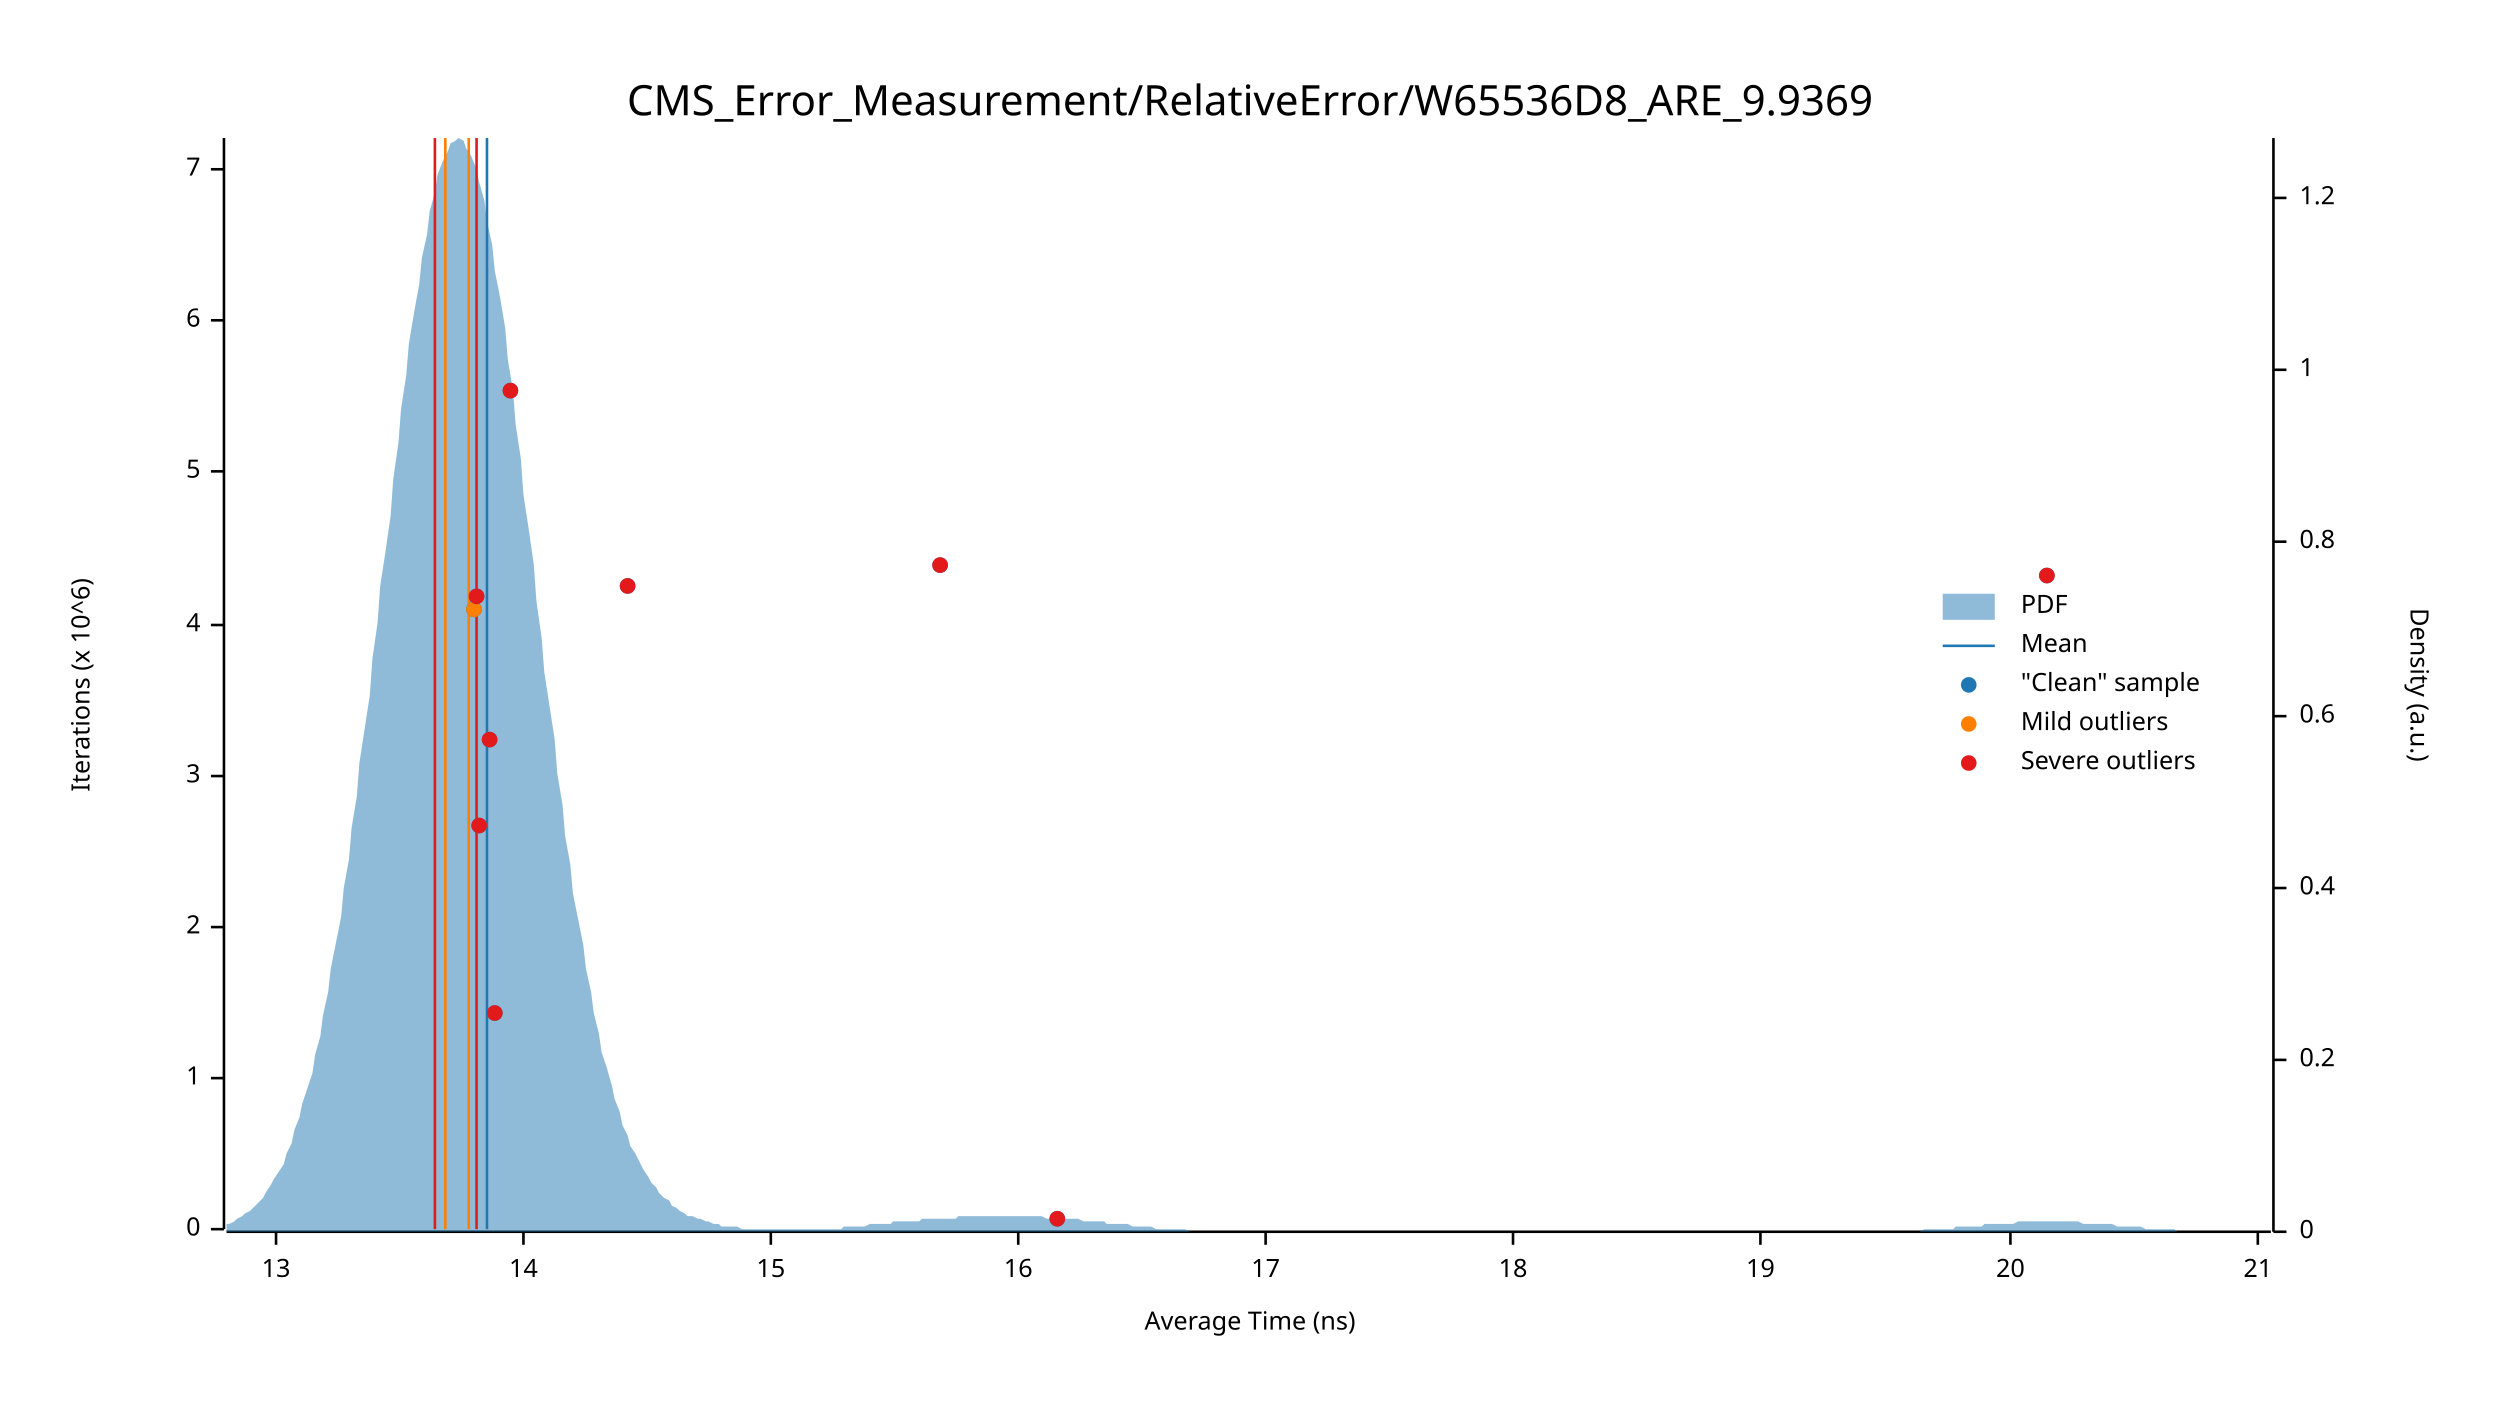
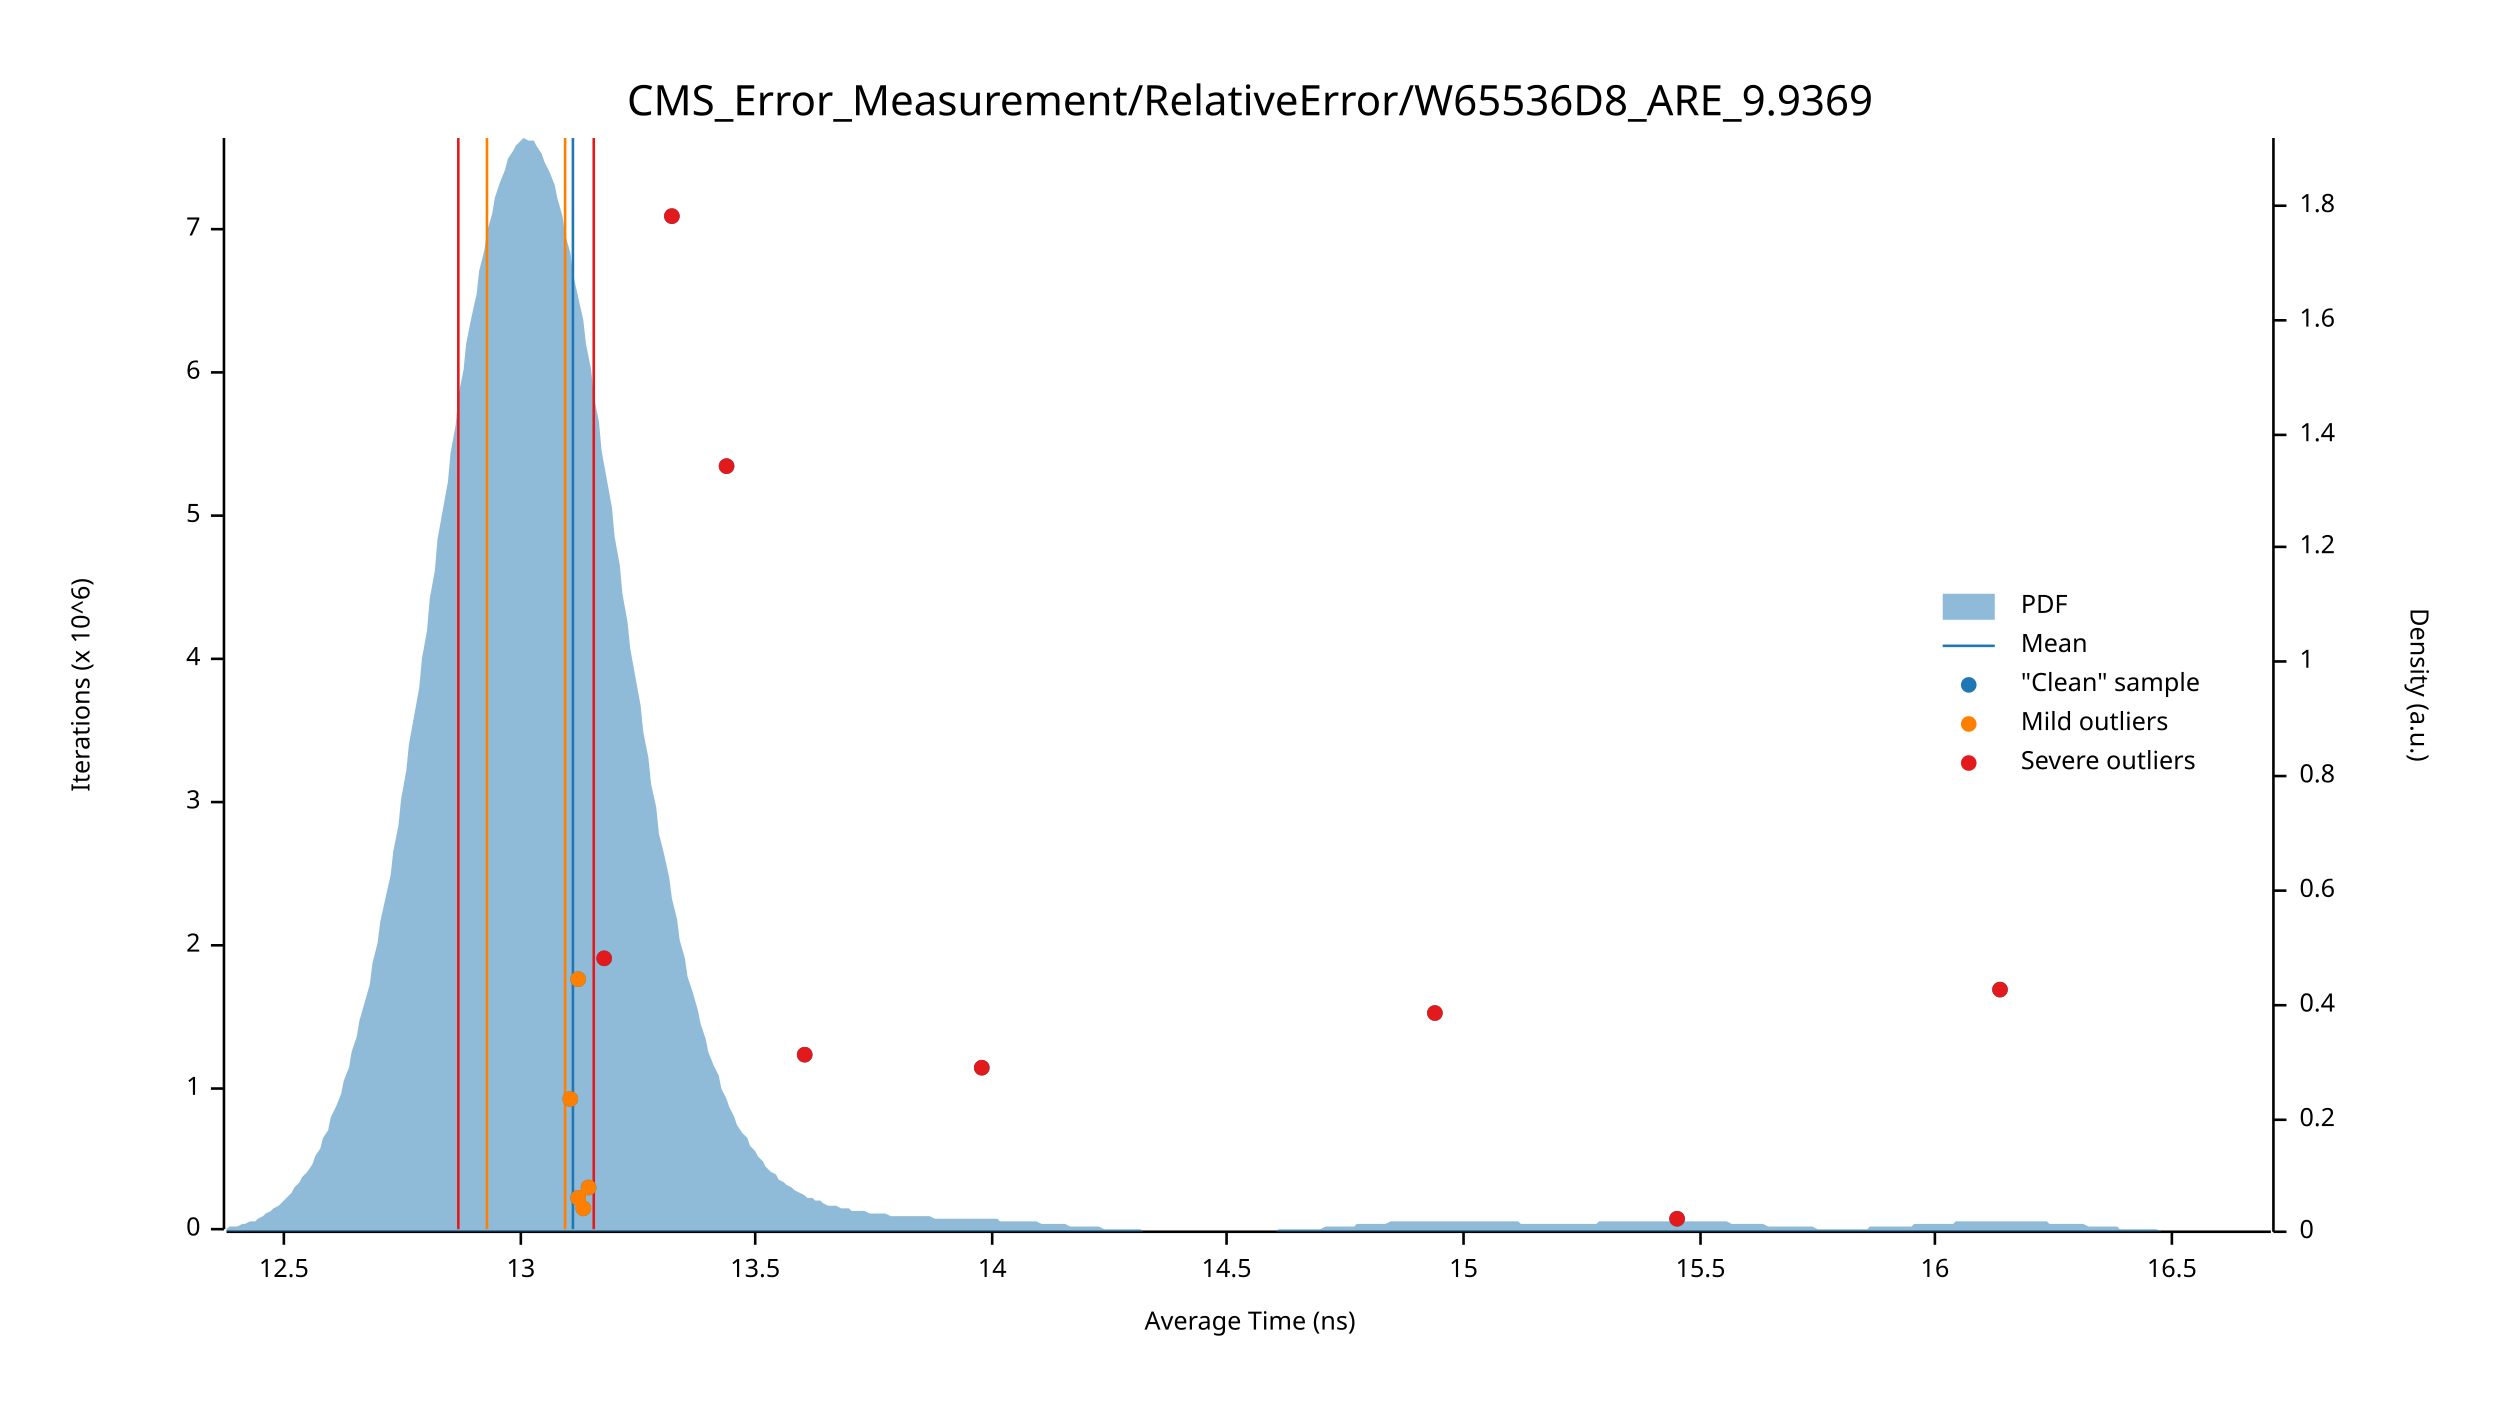
<svg xmlns="http://www.w3.org/2000/svg" width="960" height="540" viewBox="0 0 960 540">
  <text x="480" y="32" dy="0.76em" text-anchor="middle" font-family="sans-serif" font-size="16.129" opacity="1" fill="#000000">
CMS_Error_Measurement/RelativeError/W65536D8_ARE_9.9369
</text>
  <text x="27" y="263" dy="0.76em" text-anchor="middle" font-family="sans-serif" font-size="9.677" opacity="1" fill="#000000" transform="rotate(270, 27, 263)">
Iterations (x 10^6)
</text>
  <text x="480" y="513" dy="-0.5ex" text-anchor="middle" font-family="sans-serif" font-size="9.677" opacity="1" fill="#000000">
Average Time (ns)
</text>
  <polyline fill="none" opacity="1" stroke="#000000" stroke-width="1" points="86,53 86,472 " />
  <text x="77" y="472" dy="0.5ex" text-anchor="end" font-family="sans-serif" font-size="9.677" opacity="1" fill="#000000">
0
</text>
  <polyline fill="none" opacity="1" stroke="#000000" stroke-width="1" points="81,472 86,472 " />
-   <text x="77" y="414" dy="0.5ex" text-anchor="end" font-family="sans-serif" font-size="9.677" opacity="1" fill="#000000">
+   <text x="77" y="418" dy="0.5ex" text-anchor="end" font-family="sans-serif" font-size="9.677" opacity="1" fill="#000000">
1
</text>
-   <polyline fill="none" opacity="1" stroke="#000000" stroke-width="1" points="81,414 86,414 " />
-   <text x="77" y="356" dy="0.5ex" text-anchor="end" font-family="sans-serif" font-size="9.677" opacity="1" fill="#000000">
+   <polyline fill="none" opacity="1" stroke="#000000" stroke-width="1" points="81,418 86,418 " />
+   <text x="77" y="363" dy="0.5ex" text-anchor="end" font-family="sans-serif" font-size="9.677" opacity="1" fill="#000000">
2
</text>
-   <polyline fill="none" opacity="1" stroke="#000000" stroke-width="1" points="81,356 86,356 " />
-   <text x="77" y="298" dy="0.5ex" text-anchor="end" font-family="sans-serif" font-size="9.677" opacity="1" fill="#000000">
+   <polyline fill="none" opacity="1" stroke="#000000" stroke-width="1" points="81,363 86,363 " />
+   <text x="77" y="308" dy="0.5ex" text-anchor="end" font-family="sans-serif" font-size="9.677" opacity="1" fill="#000000">
3
</text>
-   <polyline fill="none" opacity="1" stroke="#000000" stroke-width="1" points="81,298 86,298 " />
-   <text x="77" y="240" dy="0.5ex" text-anchor="end" font-family="sans-serif" font-size="9.677" opacity="1" fill="#000000">
+   <polyline fill="none" opacity="1" stroke="#000000" stroke-width="1" points="81,308 86,308 " />
+   <text x="77" y="253" dy="0.5ex" text-anchor="end" font-family="sans-serif" font-size="9.677" opacity="1" fill="#000000">
4
</text>
-   <polyline fill="none" opacity="1" stroke="#000000" stroke-width="1" points="81,240 86,240 " />
-   <text x="77" y="181" dy="0.5ex" text-anchor="end" font-family="sans-serif" font-size="9.677" opacity="1" fill="#000000">
+   <polyline fill="none" opacity="1" stroke="#000000" stroke-width="1" points="81,253 86,253 " />
+   <text x="77" y="198" dy="0.5ex" text-anchor="end" font-family="sans-serif" font-size="9.677" opacity="1" fill="#000000">
5
</text>
-   <polyline fill="none" opacity="1" stroke="#000000" stroke-width="1" points="81,181 86,181 " />
-   <text x="77" y="123" dy="0.5ex" text-anchor="end" font-family="sans-serif" font-size="9.677" opacity="1" fill="#000000">
+   <polyline fill="none" opacity="1" stroke="#000000" stroke-width="1" points="81,198 86,198 " />
+   <text x="77" y="143" dy="0.5ex" text-anchor="end" font-family="sans-serif" font-size="9.677" opacity="1" fill="#000000">
6
</text>
-   <polyline fill="none" opacity="1" stroke="#000000" stroke-width="1" points="81,123 86,123 " />
-   <text x="77" y="65" dy="0.5ex" text-anchor="end" font-family="sans-serif" font-size="9.677" opacity="1" fill="#000000">
+   <polyline fill="none" opacity="1" stroke="#000000" stroke-width="1" points="81,143 86,143 " />
+   <text x="77" y="88" dy="0.5ex" text-anchor="end" font-family="sans-serif" font-size="9.677" opacity="1" fill="#000000">
7
</text>
-   <polyline fill="none" opacity="1" stroke="#000000" stroke-width="1" points="81,65 86,65 " />
+   <polyline fill="none" opacity="1" stroke="#000000" stroke-width="1" points="81,88 86,88 " />
  <polyline fill="none" opacity="1" stroke="#000000" stroke-width="1" points="87,473 872,473 " />
-   <text x="106" y="483" dy="0.76em" text-anchor="middle" font-family="sans-serif" font-size="9.677" opacity="1" fill="#000000">
+   <text x="109" y="483" dy="0.76em" text-anchor="middle" font-family="sans-serif" font-size="9.677" opacity="1" fill="#000000">
+ 12.5
+ </text>
+   <polyline fill="none" opacity="1" stroke="#000000" stroke-width="1" points="109,473 109,478 " />
+   <text x="200" y="483" dy="0.76em" text-anchor="middle" font-family="sans-serif" font-size="9.677" opacity="1" fill="#000000">
13
</text>
-   <polyline fill="none" opacity="1" stroke="#000000" stroke-width="1" points="106,473 106,478 " />
-   <text x="201" y="483" dy="0.76em" text-anchor="middle" font-family="sans-serif" font-size="9.677" opacity="1" fill="#000000">
+   <polyline fill="none" opacity="1" stroke="#000000" stroke-width="1" points="200,473 200,478 " />
+   <text x="290" y="483" dy="0.76em" text-anchor="middle" font-family="sans-serif" font-size="9.677" opacity="1" fill="#000000">
+ 13.5
+ </text>
+   <polyline fill="none" opacity="1" stroke="#000000" stroke-width="1" points="290,473 290,478 " />
+   <text x="381" y="483" dy="0.76em" text-anchor="middle" font-family="sans-serif" font-size="9.677" opacity="1" fill="#000000">
14
</text>
-   <polyline fill="none" opacity="1" stroke="#000000" stroke-width="1" points="201,473 201,478 " />
-   <text x="296" y="483" dy="0.76em" text-anchor="middle" font-family="sans-serif" font-size="9.677" opacity="1" fill="#000000">
+   <polyline fill="none" opacity="1" stroke="#000000" stroke-width="1" points="381,473 381,478 " />
+   <text x="471" y="483" dy="0.76em" text-anchor="middle" font-family="sans-serif" font-size="9.677" opacity="1" fill="#000000">
+ 14.5
+ </text>
+   <polyline fill="none" opacity="1" stroke="#000000" stroke-width="1" points="471,473 471,478 " />
+   <text x="562" y="483" dy="0.76em" text-anchor="middle" font-family="sans-serif" font-size="9.677" opacity="1" fill="#000000">
15
</text>
-   <polyline fill="none" opacity="1" stroke="#000000" stroke-width="1" points="296,473 296,478 " />
-   <text x="391" y="483" dy="0.76em" text-anchor="middle" font-family="sans-serif" font-size="9.677" opacity="1" fill="#000000">
+   <polyline fill="none" opacity="1" stroke="#000000" stroke-width="1" points="562,473 562,478 " />
+   <text x="653" y="483" dy="0.76em" text-anchor="middle" font-family="sans-serif" font-size="9.677" opacity="1" fill="#000000">
+ 15.5
+ </text>
+   <polyline fill="none" opacity="1" stroke="#000000" stroke-width="1" points="653,473 653,478 " />
+   <text x="743" y="483" dy="0.76em" text-anchor="middle" font-family="sans-serif" font-size="9.677" opacity="1" fill="#000000">
16
</text>
-   <polyline fill="none" opacity="1" stroke="#000000" stroke-width="1" points="391,473 391,478 " />
-   <text x="486" y="483" dy="0.76em" text-anchor="middle" font-family="sans-serif" font-size="9.677" opacity="1" fill="#000000">
- 17
+   <polyline fill="none" opacity="1" stroke="#000000" stroke-width="1" points="743,473 743,478 " />
+   <text x="834" y="483" dy="0.76em" text-anchor="middle" font-family="sans-serif" font-size="9.677" opacity="1" fill="#000000">
+ 16.5
</text>
-   <polyline fill="none" opacity="1" stroke="#000000" stroke-width="1" points="486,473 486,478 " />
-   <text x="581" y="483" dy="0.76em" text-anchor="middle" font-family="sans-serif" font-size="9.677" opacity="1" fill="#000000">
- 18
- </text>
-   <polyline fill="none" opacity="1" stroke="#000000" stroke-width="1" points="581,473 581,478 " />
-   <text x="676" y="483" dy="0.76em" text-anchor="middle" font-family="sans-serif" font-size="9.677" opacity="1" fill="#000000">
- 19
- </text>
-   <polyline fill="none" opacity="1" stroke="#000000" stroke-width="1" points="676,473 676,478 " />
-   <text x="772" y="483" dy="0.76em" text-anchor="middle" font-family="sans-serif" font-size="9.677" opacity="1" fill="#000000">
- 20
- </text>
-   <polyline fill="none" opacity="1" stroke="#000000" stroke-width="1" points="772,473 772,478 " />
-   <text x="867" y="483" dy="0.76em" text-anchor="middle" font-family="sans-serif" font-size="9.677" opacity="1" fill="#000000">
- 21
- </text>
-   <polyline fill="none" opacity="1" stroke="#000000" stroke-width="1" points="867,473 867,478 " />
+   <polyline fill="none" opacity="1" stroke="#000000" stroke-width="1" points="834,473 834,478 " />
  <text x="933" y="263" dy="0.76em" text-anchor="middle" font-family="sans-serif" font-size="9.677" opacity="1" fill="#000000" transform="rotate(90, 933, 263)">
Density (a.u.)
</text>
  <polyline fill="none" opacity="1" stroke="#000000" stroke-width="1" points="873,53 873,473 " />
  <text x="883" y="473" dy="0.5ex" text-anchor="start" font-family="sans-serif" font-size="9.677" opacity="1" fill="#000000">
0
</text>
  <polyline fill="none" opacity="1" stroke="#000000" stroke-width="1" points="873,473 878,473 " />
-   <text x="883" y="407" dy="0.5ex" text-anchor="start" font-family="sans-serif" font-size="9.677" opacity="1" fill="#000000">
+   <text x="883" y="430" dy="0.5ex" text-anchor="start" font-family="sans-serif" font-size="9.677" opacity="1" fill="#000000">
0.2
</text>
-   <polyline fill="none" opacity="1" stroke="#000000" stroke-width="1" points="873,407 878,407 " />
-   <text x="883" y="341" dy="0.5ex" text-anchor="start" font-family="sans-serif" font-size="9.677" opacity="1" fill="#000000">
+   <polyline fill="none" opacity="1" stroke="#000000" stroke-width="1" points="873,430 878,430 " />
+   <text x="883" y="386" dy="0.5ex" text-anchor="start" font-family="sans-serif" font-size="9.677" opacity="1" fill="#000000">
0.4
</text>
-   <polyline fill="none" opacity="1" stroke="#000000" stroke-width="1" points="873,341 878,341 " />
-   <text x="883" y="275" dy="0.5ex" text-anchor="start" font-family="sans-serif" font-size="9.677" opacity="1" fill="#000000">
+   <polyline fill="none" opacity="1" stroke="#000000" stroke-width="1" points="873,386 878,386 " />
+   <text x="883" y="342" dy="0.5ex" text-anchor="start" font-family="sans-serif" font-size="9.677" opacity="1" fill="#000000">
0.6
</text>
-   <polyline fill="none" opacity="1" stroke="#000000" stroke-width="1" points="873,275 878,275 " />
-   <text x="883" y="208" dy="0.5ex" text-anchor="start" font-family="sans-serif" font-size="9.677" opacity="1" fill="#000000">
+   <polyline fill="none" opacity="1" stroke="#000000" stroke-width="1" points="873,342 878,342 " />
+   <text x="883" y="298" dy="0.5ex" text-anchor="start" font-family="sans-serif" font-size="9.677" opacity="1" fill="#000000">
0.8
</text>
-   <polyline fill="none" opacity="1" stroke="#000000" stroke-width="1" points="873,208 878,208 " />
-   <text x="883" y="142" dy="0.5ex" text-anchor="start" font-family="sans-serif" font-size="9.677" opacity="1" fill="#000000">
+   <polyline fill="none" opacity="1" stroke="#000000" stroke-width="1" points="873,298 878,298 " />
+   <text x="883" y="254" dy="0.5ex" text-anchor="start" font-family="sans-serif" font-size="9.677" opacity="1" fill="#000000">
1
</text>
-   <polyline fill="none" opacity="1" stroke="#000000" stroke-width="1" points="873,142 878,142 " />
-   <text x="883" y="76" dy="0.5ex" text-anchor="start" font-family="sans-serif" font-size="9.677" opacity="1" fill="#000000">
+   <polyline fill="none" opacity="1" stroke="#000000" stroke-width="1" points="873,254 878,254 " />
+   <text x="883" y="210" dy="0.5ex" text-anchor="start" font-family="sans-serif" font-size="9.677" opacity="1" fill="#000000">
1.2
</text>
-   <polyline fill="none" opacity="1" stroke="#000000" stroke-width="1" points="873,76 878,76 " />
-   <polygon opacity="0.5" fill="#1F78B4" points="87,470 88,470 90,469 91,468 93,467 94,466 96,465 98,463 99,462 101,460 102,458 104,455 105,453 107,450 109,447 110,443 112,439 113,434 115,429 116,424 118,418 120,412 121,405 123,398 124,390 126,381 127,372 129,362 131,352 132,341 134,330 135,318 137,306 138,293 140,280 142,267 143,253 145,239 146,225 148,212 150,198 151,184 153,170 154,157 156,144 157,132 159,120 161,109 162,99 164,90 165,81 167,74 168,67 170,62 172,58 173,55 175,54 176,53 178,54 179,57 181,60 183,65 184,70 186,77 187,85 189,94 190,104 192,114 194,126 195,138 197,150 198,163 200,176 201,190 203,203 205,217 206,231 208,245 209,258 211,271 213,284 214,297 216,309 217,321 219,332 220,343 222,353 224,363 225,372 227,381 228,389 230,397 231,404 233,410 235,417 236,422 238,427 239,432 241,436 242,440 244,443 246,447 247,449 249,452 250,454 252,456 253,458 255,460 257,461 258,463 260,464 261,465 263,466 264,467 266,467 268,468 269,468 271,469 272,469 274,470 276,470 277,471 279,471 280,471 282,471 283,471 285,472 287,472 288,472 290,472 291,472 293,472 294,472 296,472 298,472 299,472 301,472 302,472 304,472 305,472 307,472 309,472 310,472 312,472 313,472 315,472 316,472 318,472 320,472 321,472 323,472 324,471 326,471 327,471 329,471 331,471 332,471 334,470 335,470 337,470 339,470 340,470 342,470 343,469 345,469 346,469 348,469 350,469 351,469 353,469 354,468 356,468 357,468 359,468 361,468 362,468 364,468 365,468 367,468 368,467 370,467 372,467 373,467 375,467 376,467 378,467 379,467 381,467 383,467 384,467 386,467 387,467 389,467 391,467 392,467 394,467 395,467 397,467 398,467 400,467 402,468 403,468 405,468 406,468 408,468 409,468 411,468 413,468 414,468 416,469 417,469 419,469 420,469 422,469 424,469 425,470 427,470 428,470 430,470 431,470 433,470 435,471 436,471 438,471 439,471 441,471 442,471 444,472 446,472 447,472 449,472 450,472 452,472 454,472 455,472 457,473 458,473 460,473 461,473 463,473 465,473 466,473 468,473 469,473 471,473 472,473 474,473 476,473 477,473 479,473 480,473 482,473 483,473 485,473 487,473 488,473 490,473 491,473 493,473 494,473 496,473 498,473 499,473 501,473 502,473 504,473 505,473 507,473 509,473 510,473 512,473 513,473 515,473 517,473 518,473 520,473 521,473 523,473 524,473 526,473 528,473 529,473 531,473 532,473 534,473 535,473 537,473 539,473 540,473 542,473 543,473 545,473 546,473 548,473 550,473 551,473 553,473 554,473 556,473 557,473 559,473 561,473 562,473 564,473 565,473 567,473 568,473 570,473 572,473 573,473 575,473 576,473 578,473 580,473 581,473 583,473 584,473 586,473 587,473 589,473 591,473 592,473 594,473 595,473 597,473 598,473 600,473 602,473 603,473 605,473 606,473 608,473 609,473 611,473 613,473 614,473 616,473 617,473 619,473 620,473 622,473 624,473 625,473 627,473 628,473 630,473 632,473 633,473 635,473 636,473 638,473 639,473 641,473 643,473 644,473 646,473 647,473 649,473 650,473 652,473 654,473 655,473 657,473 658,473 660,473 661,473 663,473 665,473 666,473 668,473 669,473 671,473 672,473 674,473 676,473 677,473 679,473 680,473 682,473 683,473 685,473 687,473 688,473 690,473 691,473 693,473 695,473 696,473 698,473 699,473 701,473 702,473 704,473 706,473 707,473 709,473 710,473 712,473 713,473 715,473 717,473 718,473 720,473 721,473 723,473 724,473 726,473 728,473 729,473 731,473 732,473 734,473 735,473 737,473 739,472 740,472 742,472 743,472 745,472 746,472 748,472 750,472 751,471 753,471 754,471 756,471 758,471 759,471 761,471 762,470 764,470 765,470 767,470 769,470 770,470 772,470 773,470 775,469 776,469 778,469 780,469 781,469 783,469 784,469 786,469 787,469 789,469 791,469 792,469 794,469 795,469 797,469 798,469 800,470 802,470 803,470 805,470 806,470 808,470 809,470 811,470 813,471 814,471 816,471 817,471 819,471 821,471 822,471 824,472 825,472 827,472 828,472 830,472 832,472 833,472 835,472 836,473 838,473 839,473 841,473 843,473 844,473 846,473 847,473 849,473 850,473 852,473 854,473 855,473 857,473 858,473 860,473 861,473 863,473 865,473 866,473 868,473 869,473 871,473 873,473 873,473 87,473 " />
-   <polyline fill="none" opacity="1" stroke="#1F78B4" stroke-width="1" points="187,472 187,53 " />
-   <polyline fill="none" opacity="1" stroke="#FF7F00" stroke-width="1" points="171,472 171,53 " />
-   <polyline fill="none" opacity="1" stroke="#FF7F00" stroke-width="1" points="180,472 180,53 " />
-   <polyline fill="none" opacity="1" stroke="#E31A1C" stroke-width="1" points="167,472 167,53 " />
-   <polyline fill="none" opacity="1" stroke="#E31A1C" stroke-width="1" points="183,472 183,53 " />
-   <circle cx="406" cy="468" r="3" opacity="1" fill="#1F78B4" stroke="none" stroke-width="1" />
-   <circle cx="190" cy="389" r="3" opacity="1" fill="#1F78B4" stroke="none" stroke-width="1" />
-   <circle cx="184" cy="317" r="3" opacity="1" fill="#1F78B4" stroke="none" stroke-width="1" />
-   <circle cx="188" cy="284" r="3" opacity="1" fill="#1F78B4" stroke="none" stroke-width="1" />
-   <circle cx="182" cy="234" r="3" opacity="1" fill="#1F78B4" stroke="none" stroke-width="1" />
-   <circle cx="183" cy="229" r="3" opacity="1" fill="#1F78B4" stroke="none" stroke-width="1" />
-   <circle cx="241" cy="225" r="3" opacity="1" fill="#1F78B4" stroke="none" stroke-width="1" />
-   <circle cx="786" cy="221" r="3" opacity="1" fill="#1F78B4" stroke="none" stroke-width="1" />
-   <circle cx="361" cy="217" r="3" opacity="1" fill="#1F78B4" stroke="none" stroke-width="1" />
-   <circle cx="196" cy="150" r="3" opacity="1" fill="#1F78B4" stroke="none" stroke-width="1" />
-   <circle cx="182" cy="234" r="3" opacity="1" fill="#FF7F00" stroke="none" stroke-width="1" />
-   <circle cx="406" cy="468" r="3" opacity="1" fill="#E31A1C" stroke="none" stroke-width="1" />
-   <circle cx="190" cy="389" r="3" opacity="1" fill="#E31A1C" stroke="none" stroke-width="1" />
-   <circle cx="184" cy="317" r="3" opacity="1" fill="#E31A1C" stroke="none" stroke-width="1" />
-   <circle cx="188" cy="284" r="3" opacity="1" fill="#E31A1C" stroke="none" stroke-width="1" />
-   <circle cx="183" cy="229" r="3" opacity="1" fill="#E31A1C" stroke="none" stroke-width="1" />
-   <circle cx="241" cy="225" r="3" opacity="1" fill="#E31A1C" stroke="none" stroke-width="1" />
-   <circle cx="786" cy="221" r="3" opacity="1" fill="#E31A1C" stroke="none" stroke-width="1" />
-   <circle cx="361" cy="217" r="3" opacity="1" fill="#E31A1C" stroke="none" stroke-width="1" />
-   <circle cx="196" cy="150" r="3" opacity="1" fill="#E31A1C" stroke="none" stroke-width="1" />
+   <polyline fill="none" opacity="1" stroke="#000000" stroke-width="1" points="873,210 878,210 " />
+   <text x="883" y="167" dy="0.5ex" text-anchor="start" font-family="sans-serif" font-size="9.677" opacity="1" fill="#000000">
+ 1.4
+ </text>
+   <polyline fill="none" opacity="1" stroke="#000000" stroke-width="1" points="873,167 878,167 " />
+   <text x="883" y="123" dy="0.5ex" text-anchor="start" font-family="sans-serif" font-size="9.677" opacity="1" fill="#000000">
+ 1.6
+ </text>
+   <polyline fill="none" opacity="1" stroke="#000000" stroke-width="1" points="873,123 878,123 " />
+   <text x="883" y="79" dy="0.5ex" text-anchor="start" font-family="sans-serif" font-size="9.677" opacity="1" fill="#000000">
+ 1.8
+ </text>
+   <polyline fill="none" opacity="1" stroke="#000000" stroke-width="1" points="873,79 878,79 " />
+   <polygon opacity="0.5" fill="#1F78B4" points="87,472 88,471 90,471 91,471 93,470 94,470 96,469 98,469 99,468 101,467 102,466 104,465 105,464 107,463 109,461 110,460 112,458 113,456 115,454 116,452 118,450 120,447 121,444 123,441 124,437 126,434 127,429 129,425 131,420 132,415 134,410 135,404 137,398 138,392 140,385 142,378 143,370 145,362 146,354 148,345 150,336 151,327 153,317 154,307 156,296 157,286 159,275 161,264 162,253 164,242 165,230 167,219 168,207 170,196 172,185 173,174 175,163 176,152 178,142 179,132 181,122 183,113 184,104 186,96 187,89 189,82 190,76 192,70 194,65 195,61 197,58 198,56 200,54 201,53 203,54 205,54 206,56 208,59 209,62 211,66 213,71 214,76 216,83 217,90 219,97 220,105 222,114 224,123 225,132 227,142 228,152 230,162 231,173 233,184 235,195 236,206 238,217 239,228 241,239 242,249 244,260 246,271 247,281 249,291 250,301 252,310 253,320 255,328 257,337 258,345 260,353 261,361 263,368 264,375 266,381 268,388 269,393 271,399 272,404 274,409 276,413 277,418 279,422 280,425 282,429 283,432 285,435 287,437 288,440 290,442 291,444 293,446 294,448 296,450 298,451 299,453 301,454 302,455 304,456 305,457 307,458 309,459 310,460 312,460 313,461 315,461 316,462 318,463 320,463 321,463 323,464 324,464 326,464 327,465 329,465 331,465 332,465 334,466 335,466 337,466 339,466 340,466 342,467 343,467 345,467 346,467 348,467 350,467 351,467 353,467 354,467 356,467 357,467 359,468 361,468 362,468 364,468 365,468 367,468 368,468 370,468 372,468 373,468 375,468 376,468 378,468 379,468 381,468 383,468 384,469 386,469 387,469 389,469 391,469 392,469 394,469 395,469 397,469 398,469 400,470 402,470 403,470 405,470 406,470 408,470 409,470 411,471 413,471 414,471 416,471 417,471 419,471 420,471 422,471 424,472 425,472 427,472 428,472 430,472 431,472 433,472 435,472 436,472 438,472 439,473 441,473 442,473 444,473 446,473 447,473 449,473 450,473 452,473 454,473 455,473 457,473 458,473 460,473 461,473 463,473 465,473 466,473 468,473 469,473 471,473 472,473 474,473 476,473 477,473 479,473 480,473 482,473 483,473 485,473 487,473 488,473 490,473 491,472 493,472 494,472 496,472 498,472 499,472 501,472 502,472 504,472 505,472 507,472 509,471 510,471 512,471 513,471 515,471 517,471 518,471 520,471 521,470 523,470 524,470 526,470 528,470 529,470 531,470 532,470 534,469 535,469 537,469 539,469 540,469 542,469 543,469 545,469 546,469 548,469 550,469 551,469 553,469 554,469 556,469 557,469 559,469 561,469 562,469 564,469 565,469 567,469 568,469 570,469 572,469 573,469 575,469 576,469 578,469 580,469 581,469 583,469 584,470 586,470 587,470 589,470 591,470 592,470 594,470 595,470 597,470 598,470 600,470 602,470 603,470 605,470 606,470 608,470 609,470 611,470 613,470 614,469 616,469 617,469 619,469 620,469 622,469 624,469 625,469 627,469 628,469 630,469 632,469 633,469 635,469 636,469 638,469 639,469 641,469 643,469 644,469 646,469 647,469 649,469 650,469 652,469 654,469 655,469 657,469 658,469 660,469 661,469 663,469 665,470 666,470 668,470 669,470 671,470 672,470 674,470 676,470 677,470 679,471 680,471 682,471 683,471 685,471 687,471 688,471 690,471 691,471 693,471 695,471 696,471 698,472 699,472 701,472 702,472 704,472 706,472 707,472 709,472 710,472 712,472 713,472 715,472 717,472 718,471 720,471 721,471 723,471 724,471 726,471 728,471 729,471 731,471 732,471 734,471 735,470 737,470 739,470 740,470 742,470 743,470 745,470 746,470 748,470 750,470 751,469 753,469 754,469 756,469 758,469 759,469 761,469 762,469 764,469 765,469 767,469 769,469 770,469 772,469 773,469 775,469 776,469 778,469 780,469 781,469 783,469 784,469 786,469 787,470 789,470 791,470 792,470 794,470 795,470 797,470 798,470 800,470 802,471 803,471 805,471 806,471 808,471 809,471 811,471 813,471 814,472 816,472 817,472 819,472 821,472 822,472 824,472 825,472 827,472 828,472 830,473 832,473 833,473 835,473 836,473 838,473 839,473 841,473 843,473 844,473 846,473 847,473 849,473 850,473 852,473 854,473 855,473 857,473 858,473 860,473 861,473 863,473 865,473 866,473 868,473 869,473 871,473 873,473 873,473 87,473 " />
+   <polyline fill="none" opacity="1" stroke="#1F78B4" stroke-width="1" points="220,472 220,53 " />
+   <polyline fill="none" opacity="1" stroke="#FF7F00" stroke-width="1" points="187,472 187,53 " />
+   <polyline fill="none" opacity="1" stroke="#FF7F00" stroke-width="1" points="217,472 217,53 " />
+   <polyline fill="none" opacity="1" stroke="#E31A1C" stroke-width="1" points="176,472 176,53 " />
+   <polyline fill="none" opacity="1" stroke="#E31A1C" stroke-width="1" points="228,472 228,53 " />
+   <circle cx="644" cy="468" r="3" opacity="1" fill="#1F78B4" stroke="none" stroke-width="1" />
+   <circle cx="224" cy="464" r="3" opacity="1" fill="#1F78B4" stroke="none" stroke-width="1" />
+   <circle cx="222" cy="460" r="3" opacity="1" fill="#1F78B4" stroke="none" stroke-width="1" />
+   <circle cx="226" cy="456" r="3" opacity="1" fill="#1F78B4" stroke="none" stroke-width="1" />
+   <circle cx="219" cy="422" r="3" opacity="1" fill="#1F78B4" stroke="none" stroke-width="1" />
+   <circle cx="377" cy="410" r="3" opacity="1" fill="#1F78B4" stroke="none" stroke-width="1" />
+   <circle cx="309" cy="405" r="3" opacity="1" fill="#1F78B4" stroke="none" stroke-width="1" />
+   <circle cx="551" cy="389" r="3" opacity="1" fill="#1F78B4" stroke="none" stroke-width="1" />
+   <circle cx="768" cy="380" r="3" opacity="1" fill="#1F78B4" stroke="none" stroke-width="1" />
+   <circle cx="222" cy="376" r="3" opacity="1" fill="#1F78B4" stroke="none" stroke-width="1" />
+   <circle cx="232" cy="368" r="3" opacity="1" fill="#1F78B4" stroke="none" stroke-width="1" />
+   <circle cx="279" cy="179" r="3" opacity="1" fill="#1F78B4" stroke="none" stroke-width="1" />
+   <circle cx="258" cy="83" r="3" opacity="1" fill="#1F78B4" stroke="none" stroke-width="1" />
+   <circle cx="224" cy="464" r="3" opacity="1" fill="#FF7F00" stroke="none" stroke-width="1" />
+   <circle cx="222" cy="460" r="3" opacity="1" fill="#FF7F00" stroke="none" stroke-width="1" />
+   <circle cx="226" cy="456" r="3" opacity="1" fill="#FF7F00" stroke="none" stroke-width="1" />
+   <circle cx="219" cy="422" r="3" opacity="1" fill="#FF7F00" stroke="none" stroke-width="1" />
+   <circle cx="222" cy="376" r="3" opacity="1" fill="#FF7F00" stroke="none" stroke-width="1" />
+   <circle cx="644" cy="468" r="3" opacity="1" fill="#E31A1C" stroke="none" stroke-width="1" />
+   <circle cx="377" cy="410" r="3" opacity="1" fill="#E31A1C" stroke="none" stroke-width="1" />
+   <circle cx="309" cy="405" r="3" opacity="1" fill="#E31A1C" stroke="none" stroke-width="1" />
+   <circle cx="551" cy="389" r="3" opacity="1" fill="#E31A1C" stroke="none" stroke-width="1" />
+   <circle cx="768" cy="380" r="3" opacity="1" fill="#E31A1C" stroke="none" stroke-width="1" />
+   <circle cx="232" cy="368" r="3" opacity="1" fill="#E31A1C" stroke="none" stroke-width="1" />
+   <circle cx="279" cy="179" r="3" opacity="1" fill="#E31A1C" stroke="none" stroke-width="1" />
+   <circle cx="258" cy="83" r="3" opacity="1" fill="#E31A1C" stroke="none" stroke-width="1" />
  <text x="776" y="228" dy="0.76em" text-anchor="start" font-family="sans-serif" font-size="9.677" opacity="1" fill="#000000">
PDF
</text>
  <text x="776" y="243" dy="0.76em" text-anchor="start" font-family="sans-serif" font-size="9.677" opacity="1" fill="#000000">
Mean
</text>
  <text x="776" y="258" dy="0.76em" text-anchor="start" font-family="sans-serif" font-size="9.677" opacity="1" fill="#000000">
"Clean" sample
</text>
  <text x="776" y="273" dy="0.76em" text-anchor="start" font-family="sans-serif" font-size="9.677" opacity="1" fill="#000000">
Mild outliers
</text>
  <text x="776" y="288" dy="0.76em" text-anchor="start" font-family="sans-serif" font-size="9.677" opacity="1" fill="#000000">
Severe outliers
</text>
  <rect x="746" y="228" width="20" height="10" opacity="0.5" fill="#1F78B4" stroke="none" />
  <polyline fill="none" opacity="1" stroke="#1F78B4" stroke-width="1" points="746,248 766,248 " />
  <circle cx="756" cy="263" r="3" opacity="1" fill="#1F78B4" stroke="none" stroke-width="1" />
  <circle cx="756" cy="278" r="3" opacity="1" fill="#FF7F00" stroke="none" stroke-width="1" />
  <circle cx="756" cy="293" r="3" opacity="1" fill="#E31A1C" stroke="none" stroke-width="1" />
</svg>
